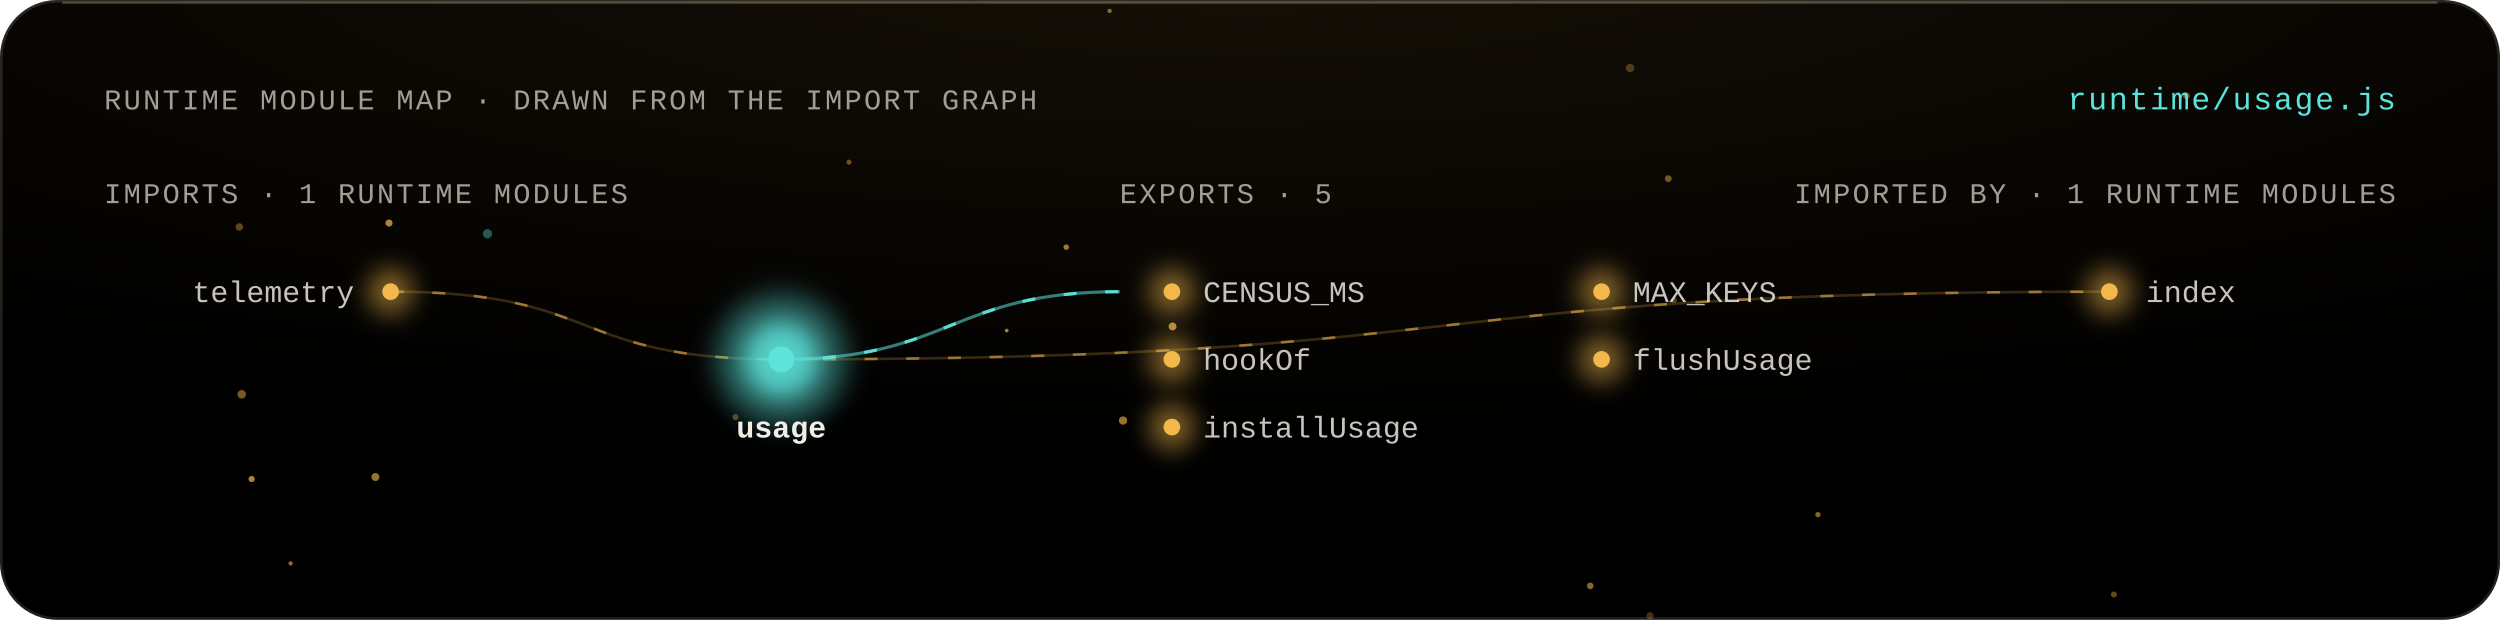
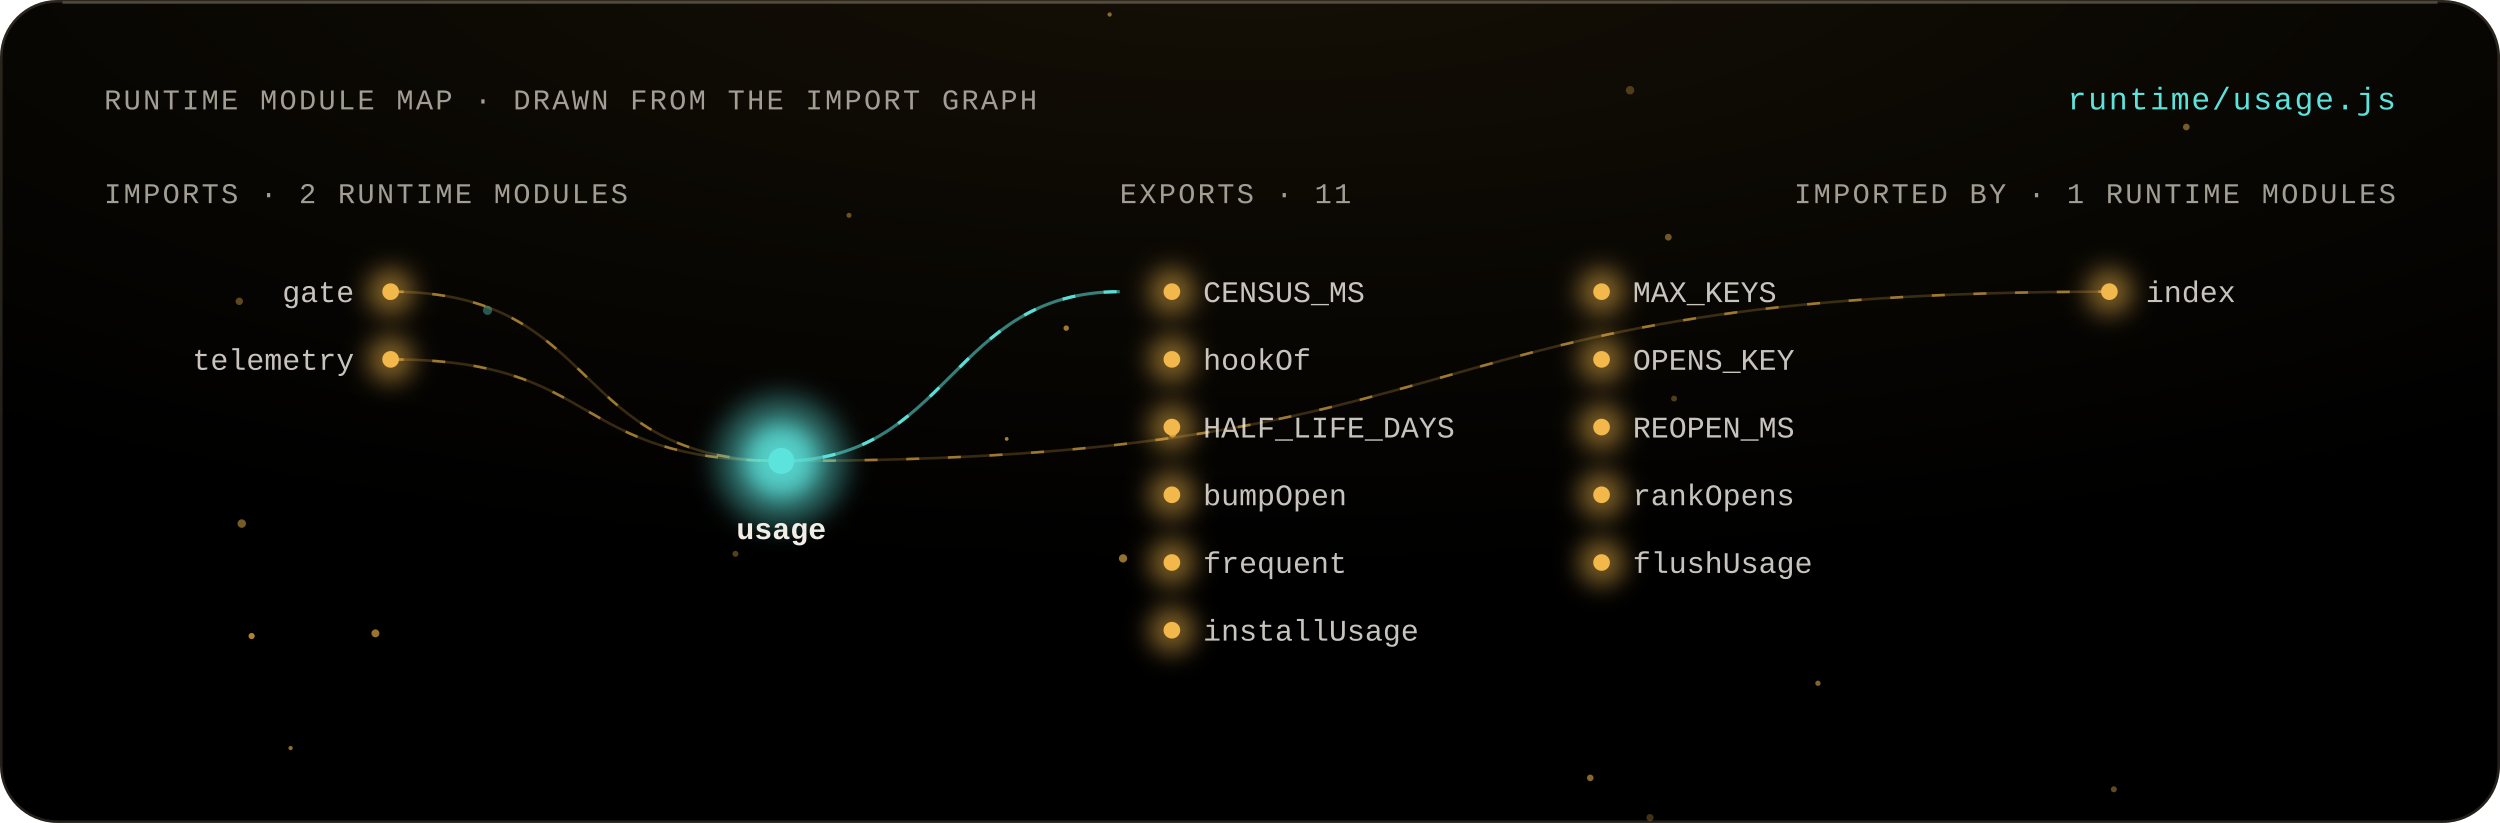
- <svg xmlns="http://www.w3.org/2000/svg" viewBox="0 0 960 238" width="960" height="238" role="img" aria-labelledby="t">
+ <svg xmlns="http://www.w3.org/2000/svg" viewBox="0 0 960 316" width="960" height="316" role="img" aria-labelledby="t">
  <style>
  text { font-family: 'Geist Mono', ui-monospace, 'Liberation Mono', Menlo, monospace; fill: #F2EEE6; }
  .m { fill: #A39E94; font-size: 11px; letter-spacing: .08em; }
  .l { font-size: 11.5px; }
  .h { font-size: 12px; fill: #5CE4DC; letter-spacing: .06em; }
  .flow { stroke-dasharray: 5 11; animation: flow 3s linear infinite; }
  @keyframes flow { to { stroke-dashoffset: -32; } }
  .breathe { animation: breathe 4.2s ease-in-out infinite; }
  @keyframes breathe { 50% { opacity: .38; } }
  .beat { animation: beat 2.6s ease-in-out infinite; transform-box: fill-box; transform-origin: center; }
  @keyframes beat { 50% { opacity: .55; transform: scale(1.35); } }
  .spin { transform-box: fill-box; transform-origin: center; animation: spin 48s linear infinite; }
  .spin-r { transform-box: fill-box; transform-origin: center; animation: spin 64s linear infinite reverse; }
  @keyframes spin { to { transform: rotate(360deg); } }
  @media (prefers-reduced-motion: reduce) { * { animation: none !important; } }
</style>
  <defs>
    <filter id="bloom" x="-80%" y="-80%" width="260%" height="260%">
      <feGaussianBlur stdDeviation="4.5" />
    </filter>
    <filter id="soft" x="-30%" y="-30%" width="160%" height="160%">
      <feGaussianBlur stdDeviation="1.4" />
    </filter>
    <radialGradient id="key" cx="50%" cy="-10%" r="80%">
      <stop offset="0" stop-color="#F2B84B" stop-opacity=".09" />
      <stop offset="1" stop-color="#F2B84B" stop-opacity="0" />
    </radialGradient>
    <linearGradient id="pair" x1="0" x2="1">
      <stop offset="0" stop-color="#F2B84B" />
      <stop offset="1" stop-color="#5CE4DC" />
    </linearGradient>
  </defs>
-   <rect width="960" height="238" rx="22" fill="#000" />
-   <rect width="960" height="238" rx="22" fill="url(#key)" />
-   <rect x=".5" y=".5" width="959" height="237" rx="21.5" fill="none" stroke="rgba(255,232,196,.14)" />
+   <rect width="960" height="316" rx="22" fill="#000" />
+   <rect width="960" height="316" rx="22" fill="url(#key)" />
+   <rect x=".5" y=".5" width="959" height="315" rx="21.5" fill="none" stroke="rgba(255,232,196,.14)" />
  <path d="M 24 1 H 936" stroke="rgba(255,238,208,.22)" stroke-width="1" />
  <g>
-     <circle cx="409.43" cy="94.9" r="1.05" fill="#F2B84B" opacity="0.64" class="breathe" style="animation-delay:-1.44s" />
-     <circle cx="187.21" cy="89.75" r="1.77" fill="#5CE4DC" opacity="0.37" class="breathe" style="animation-delay:-0.98s" />
-     <circle cx="96.63" cy="183.95" r="1.2" fill="#F2B84B" opacity="0.71" class="breathe" style="animation-delay:-2.74s" />
-     <circle cx="144.16" cy="183.17" r="1.53" fill="#F2B84B" opacity="0.63" class="breathe" style="animation-delay:-2.9s" />
-     <circle cx="640.62" cy="68.6" r="1.32" fill="#F2B84B" opacity="0.45" class="breathe" style="animation-delay:-1.45s" />
-     <circle cx="839.54" cy="36.74" r="1.29" fill="#F2B84B" opacity="0.47" class="breathe" style="animation-delay:-1.33s" />
-     <circle cx="91.89" cy="87.15" r="1.42" fill="#F2B84B" opacity="0.38" class="breathe" style="animation-delay:-3.59s" />
-     <circle cx="111.59" cy="216.35" r="0.83" fill="#F2B84B" opacity="0.59" class="breathe" style="animation-delay:-4.16s" />
-     <circle cx="625.94" cy="26.1" r="1.62" fill="#F2B84B" opacity="0.29" class="breathe" style="animation-delay:-0.36s" />
-     <circle cx="698.09" cy="197.61" r="1.03" fill="#F2B84B" opacity="0.54" class="breathe" style="animation-delay:-2.89s" />
-     <circle cx="431.24" cy="161.49" r="1.59" fill="#F2B84B" opacity="0.61" class="breathe" style="animation-delay:-4.02s" />
-     <circle cx="92.83" cy="151.42" r="1.63" fill="#F2B84B" opacity="0.49" class="breathe" style="animation-delay:-2.96s" />
-     <circle cx="633.59" cy="236.46" r="1.38" fill="#F2B84B" opacity="0.28" class="breathe" style="animation-delay:-1.72s" />
-     <circle cx="282.41" cy="160.18" r="1.16" fill="#F2B84B" opacity="0.35" class="breathe" style="animation-delay:-3.59s" />
-     <circle cx="450.25" cy="125.35" r="1.52" fill="#F2B84B" opacity="0.72" class="breathe" style="animation-delay:-3.48s" />
-     <circle cx="386.57" cy="126.94" r="0.74" fill="#F2B84B" opacity="0.68" class="breathe" style="animation-delay:-3.76s" />
-     <circle cx="811.72" cy="228.28" r="1.16" fill="#F2B84B" opacity="0.4" class="breathe" style="animation-delay:-1.52s" />
-     <circle cx="149.38" cy="85.66" r="1.37" fill="#F2B84B" opacity="0.71" class="breathe" style="animation-delay:-2.91s" />
-     <circle cx="610.66" cy="224.98" r="1.28" fill="#F2B84B" opacity="0.56" class="breathe" style="animation-delay:-3.2s" />
-     <circle cx="642.83" cy="115.28" r="1.14" fill="#F2B84B" opacity="0.32" class="breathe" style="animation-delay:-0.15s" />
-     <circle cx="326.01" cy="62.27" r="0.97" fill="#F2B84B" opacity="0.42" class="breathe" style="animation-delay:-3.77s" />
-     <circle cx="426.1" cy="4.2" r="0.83" fill="#F2B84B" opacity="0.54" class="breathe" style="animation-delay:-1.56s" />
+     <circle cx="409.43" cy="126" r="1.05" fill="#F2B84B" opacity="0.64" class="breathe" style="animation-delay:-1.44s" />
+     <circle cx="187.21" cy="119.16" r="1.77" fill="#5CE4DC" opacity="0.37" class="breathe" style="animation-delay:-0.98s" />
+     <circle cx="96.63" cy="244.24" r="1.2" fill="#F2B84B" opacity="0.71" class="breathe" style="animation-delay:-2.74s" />
+     <circle cx="144.16" cy="243.2" r="1.53" fill="#F2B84B" opacity="0.63" class="breathe" style="animation-delay:-2.9s" />
+     <circle cx="640.62" cy="91.08" r="1.32" fill="#F2B84B" opacity="0.45" class="breathe" style="animation-delay:-1.45s" />
+     <circle cx="839.54" cy="48.78" r="1.29" fill="#F2B84B" opacity="0.47" class="breathe" style="animation-delay:-1.33s" />
+     <circle cx="91.89" cy="115.71" r="1.42" fill="#F2B84B" opacity="0.38" class="breathe" style="animation-delay:-3.59s" />
+     <circle cx="111.59" cy="287.26" r="0.83" fill="#F2B84B" opacity="0.59" class="breathe" style="animation-delay:-4.16s" />
+     <circle cx="625.94" cy="34.65" r="1.62" fill="#F2B84B" opacity="0.29" class="breathe" style="animation-delay:-0.36s" />
+     <circle cx="698.09" cy="262.37" r="1.03" fill="#F2B84B" opacity="0.54" class="breathe" style="animation-delay:-2.89s" />
+     <circle cx="431.24" cy="214.42" r="1.59" fill="#F2B84B" opacity="0.61" class="breathe" style="animation-delay:-4.02s" />
+     <circle cx="92.83" cy="201.05" r="1.63" fill="#F2B84B" opacity="0.49" class="breathe" style="animation-delay:-2.96s" />
+     <circle cx="633.59" cy="313.96" r="1.38" fill="#F2B84B" opacity="0.28" class="breathe" style="animation-delay:-1.72s" />
+     <circle cx="282.41" cy="212.67" r="1.16" fill="#F2B84B" opacity="0.35" class="breathe" style="animation-delay:-3.59s" />
+     <circle cx="450.25" cy="166.44" r="1.52" fill="#F2B84B" opacity="0.72" class="breathe" style="animation-delay:-3.48s" />
+     <circle cx="386.57" cy="168.54" r="0.74" fill="#F2B84B" opacity="0.68" class="breathe" style="animation-delay:-3.76s" />
+     <circle cx="811.72" cy="303.09" r="1.16" fill="#F2B84B" opacity="0.4" class="breathe" style="animation-delay:-1.52s" />
+     <circle cx="149.38" cy="113.73" r="1.37" fill="#F2B84B" opacity="0.71" class="breathe" style="animation-delay:-2.91s" />
+     <circle cx="610.66" cy="298.71" r="1.28" fill="#F2B84B" opacity="0.56" class="breathe" style="animation-delay:-3.2s" />
+     <circle cx="642.83" cy="153.06" r="1.14" fill="#F2B84B" opacity="0.32" class="breathe" style="animation-delay:-0.15s" />
+     <circle cx="326.01" cy="82.68" r="0.97" fill="#F2B84B" opacity="0.42" class="breathe" style="animation-delay:-3.77s" />
+     <circle cx="426.1" cy="5.57" r="0.83" fill="#F2B84B" opacity="0.54" class="breathe" style="animation-delay:-1.56s" />
  </g>
  <text x="40" y="42" class="m" text-anchor="start">RUNTIME MODULE MAP · DRAWN FROM THE IMPORT GRAPH</text>
  <text x="920" y="42" class="h" text-anchor="end">runtime/usage.js</text>
-   <text x="40" y="78" class="m" text-anchor="start">IMPORTS · 1 RUNTIME MODULES</text>
-   <text x="430" y="78" class="m" text-anchor="start">EXPORTS · 5</text>
+   <text x="40" y="78" class="m" text-anchor="start">IMPORTS · 2 RUNTIME MODULES</text>
+   <text x="430" y="78" class="m" text-anchor="start">EXPORTS · 11</text>
  <text x="920" y="78" class="m" text-anchor="end">IMPORTED BY · 1 RUNTIME MODULES</text>
-   <path d="M 150 112 C 232.5 112, 217.5 138, 300 138" fill="none" stroke="#F2B84B" stroke-opacity="0.22" stroke-width="1" />
-   <path d="M 150 112 C 232.5 112, 217.5 138, 300 138" fill="none" stroke="#F2B84B" stroke-opacity="0.55" stroke-width="1" class="flow" />
+   <path d="M 150 112 C 232.5 112, 217.5 177, 300 177" fill="none" stroke="#F2B84B" stroke-opacity="0.22" stroke-width="1" />
+   <path d="M 150 112 C 232.5 112, 217.5 177, 300 177" fill="none" stroke="#F2B84B" stroke-opacity="0.55" stroke-width="1" class="flow" />
  <g>
    <circle cx="150" cy="112" r="9" fill="#F2B84B" opacity="0.5" filter="url(#bloom)" class="breathe" style="animation-delay:-3.6s" />
    <circle cx="150" cy="112" r="3.2" fill="#F2B84B" />
  </g>
-   <text x="136" y="116" class="l" text-anchor="end" fill="#F2EEE6" fill-opacity=".82">telemetry</text>
-   <path d="M 300 138 C 580.5 138, 529.5 112, 810 112" fill="none" stroke="#F2B84B" stroke-opacity="0.22" stroke-width="1" />
-   <path d="M 300 138 C 580.5 138, 529.5 112, 810 112" fill="none" stroke="#F2B84B" stroke-opacity="0.55" stroke-width="1" class="flow" />
+   <text x="136" y="116" class="l" text-anchor="end" fill="#F2EEE6" fill-opacity=".82">gate</text>
+   <path d="M 150 138 C 232.5 138, 217.5 177, 300 177" fill="none" stroke="#F2B84B" stroke-opacity="0.22" stroke-width="1" />
+   <path d="M 150 138 C 232.5 138, 217.5 177, 300 177" fill="none" stroke="#F2B84B" stroke-opacity="0.55" stroke-width="1" class="flow" />
  <g>
-     <circle cx="810" cy="112" r="9" fill="#F2B84B" opacity="0.5" filter="url(#bloom)" class="breathe" style="animation-delay:-1.27s" />
+     <circle cx="150" cy="138" r="9" fill="#F2B84B" opacity="0.5" filter="url(#bloom)" class="breathe" style="animation-delay:-1.27s" />
+     <circle cx="150" cy="138" r="3.2" fill="#F2B84B" />
+   </g>
+   <text x="136" y="142" class="l" text-anchor="end" fill="#F2EEE6" fill-opacity=".82">telemetry</text>
+   <path d="M 300 177 C 580.5 177, 529.5 112, 810 112" fill="none" stroke="#F2B84B" stroke-opacity="0.22" stroke-width="1" />
+   <path d="M 300 177 C 580.5 177, 529.5 112, 810 112" fill="none" stroke="#F2B84B" stroke-opacity="0.55" stroke-width="1" class="flow" />
+   <g>
+     <circle cx="810" cy="112" r="9" fill="#F2B84B" opacity="0.5" filter="url(#bloom)" class="breathe" style="animation-delay:-1.71s" />
    <circle cx="810" cy="112" r="3.2" fill="#F2B84B" />
  </g>
  <text x="824" y="116" class="l" text-anchor="start" fill="#F2EEE6" fill-opacity=".82">index</text>
-   <circle cx="300" cy="138" r="26" fill="#5CE4DC" opacity=".35" filter="url(#bloom)" class="beat" />
+   <circle cx="300" cy="177" r="26" fill="#5CE4DC" opacity=".35" filter="url(#bloom)" class="beat" />
  <g>
-     <circle cx="300" cy="138" r="15" fill="#5CE4DC" opacity="0.85" filter="url(#bloom)" class="beat" style="animation-delay:-0s" />
-     <circle cx="300" cy="138" r="5" fill="#5CE4DC" />
+     <circle cx="300" cy="177" r="15" fill="#5CE4DC" opacity="0.85" filter="url(#bloom)" class="beat" style="animation-delay:-0s" />
+     <circle cx="300" cy="177" r="5" fill="#5CE4DC" />
  </g>
-   <text x="300" y="168" class="l" text-anchor="middle" fill="#5CE4DC" font-weight="700" font-size="13">usage</text>
-   <path d="M 300 138 C 365 138, 365 112, 430 112" fill="none" stroke="#5CE4DC" stroke-opacity="0.55" stroke-width="1.2" />
-   <path d="M 300 138 C 365 138, 365 112, 430 112" fill="none" stroke="#5CE4DC" stroke-opacity="0.95" stroke-width="1.2" class="flow" />
+   <text x="300" y="207" class="l" text-anchor="middle" fill="#5CE4DC" font-weight="700" font-size="13">usage</text>
+   <path d="M 300 177 C 365 177, 365 112, 430 112" fill="none" stroke="#5CE4DC" stroke-opacity="0.55" stroke-width="1.2" />
+   <path d="M 300 177 C 365 177, 365 112, 430 112" fill="none" stroke="#5CE4DC" stroke-opacity="0.95" stroke-width="1.2" class="flow" />
  <g>
-     <circle cx="450" cy="112" r="9" fill="#F2B84B" opacity="0.5" filter="url(#bloom)" class="breathe" style="animation-delay:-1.71s" />
+     <circle cx="450" cy="112" r="9" fill="#F2B84B" opacity="0.5" filter="url(#bloom)" class="breathe" style="animation-delay:-1.59s" />
    <circle cx="450" cy="112" r="3.2" fill="#F2B84B" />
  </g>
  <text x="462" y="116" class="l" text-anchor="start" fill="#F2EEE6" fill-opacity=".82">CENSUS_MS</text>
  <g>
-     <circle cx="615" cy="112" r="9" fill="#F2B84B" opacity="0.5" filter="url(#bloom)" class="breathe" style="animation-delay:-1.59s" />
+     <circle cx="615" cy="112" r="9" fill="#F2B84B" opacity="0.5" filter="url(#bloom)" class="breathe" style="animation-delay:-3.1s" />
    <circle cx="615" cy="112" r="3.2" fill="#F2B84B" />
  </g>
  <text x="627" y="116" class="l" text-anchor="start" fill="#F2EEE6" fill-opacity=".82">MAX_KEYS</text>
  <g>
-     <circle cx="450" cy="138" r="9" fill="#F2B84B" opacity="0.5" filter="url(#bloom)" class="breathe" style="animation-delay:-3.1s" />
+     <circle cx="450" cy="138" r="9" fill="#F2B84B" opacity="0.5" filter="url(#bloom)" class="breathe" style="animation-delay:-1.37s" />
    <circle cx="450" cy="138" r="3.2" fill="#F2B84B" />
  </g>
  <text x="462" y="142" class="l" text-anchor="start" fill="#F2EEE6" fill-opacity=".82">hookOf</text>
  <g>
-     <circle cx="615" cy="138" r="9" fill="#F2B84B" opacity="0.5" filter="url(#bloom)" class="breathe" style="animation-delay:-1.37s" />
+     <circle cx="615" cy="138" r="9" fill="#F2B84B" opacity="0.5" filter="url(#bloom)" class="breathe" style="animation-delay:-0.09s" />
    <circle cx="615" cy="138" r="3.2" fill="#F2B84B" />
  </g>
-   <text x="627" y="142" class="l" text-anchor="start" fill="#F2EEE6" fill-opacity=".82">flushUsage</text>
+   <text x="627" y="142" class="l" text-anchor="start" fill="#F2EEE6" fill-opacity=".82">OPENS_KEY</text>
  <g>
-     <circle cx="450" cy="164" r="9" fill="#F2B84B" opacity="0.5" filter="url(#bloom)" class="breathe" style="animation-delay:-0.09s" />
+     <circle cx="450" cy="164" r="9" fill="#F2B84B" opacity="0.5" filter="url(#bloom)" class="breathe" style="animation-delay:-3.9s" />
    <circle cx="450" cy="164" r="3.2" fill="#F2B84B" />
  </g>
-   <text x="462" y="168" class="l" text-anchor="start" fill="#F2EEE6" fill-opacity=".82">installUsage</text>
+   <text x="462" y="168" class="l" text-anchor="start" fill="#F2EEE6" fill-opacity=".82">HALF_LIFE_DAYS</text>
+   <g>
+     <circle cx="615" cy="164" r="9" fill="#F2B84B" opacity="0.5" filter="url(#bloom)" class="breathe" style="animation-delay:-0.78s" />
+     <circle cx="615" cy="164" r="3.2" fill="#F2B84B" />
+   </g>
+   <text x="627" y="168" class="l" text-anchor="start" fill="#F2EEE6" fill-opacity=".82">REOPEN_MS</text>
+   <g>
+     <circle cx="450" cy="190" r="9" fill="#F2B84B" opacity="0.5" filter="url(#bloom)" class="breathe" style="animation-delay:-1.51s" />
+     <circle cx="450" cy="190" r="3.2" fill="#F2B84B" />
+   </g>
+   <text x="462" y="194" class="l" text-anchor="start" fill="#F2EEE6" fill-opacity=".82">bumpOpen</text>
+   <g>
+     <circle cx="615" cy="190" r="9" fill="#F2B84B" opacity="0.5" filter="url(#bloom)" class="breathe" style="animation-delay:-0.94s" />
+     <circle cx="615" cy="190" r="3.2" fill="#F2B84B" />
+   </g>
+   <text x="627" y="194" class="l" text-anchor="start" fill="#F2EEE6" fill-opacity=".82">rankOpens</text>
+   <g>
+     <circle cx="450" cy="216" r="9" fill="#F2B84B" opacity="0.5" filter="url(#bloom)" class="breathe" style="animation-delay:-0.93s" />
+     <circle cx="450" cy="216" r="3.2" fill="#F2B84B" />
+   </g>
+   <text x="462" y="220" class="l" text-anchor="start" fill="#F2EEE6" fill-opacity=".82">frequent</text>
+   <g>
+     <circle cx="615" cy="216" r="9" fill="#F2B84B" opacity="0.5" filter="url(#bloom)" class="breathe" style="animation-delay:-3.03s" />
+     <circle cx="615" cy="216" r="3.2" fill="#F2B84B" />
+   </g>
+   <text x="627" y="220" class="l" text-anchor="start" fill="#F2EEE6" fill-opacity=".82">flushUsage</text>
+   <g>
+     <circle cx="450" cy="242" r="9" fill="#F2B84B" opacity="0.5" filter="url(#bloom)" class="breathe" style="animation-delay:-1.83s" />
+     <circle cx="450" cy="242" r="3.2" fill="#F2B84B" />
+   </g>
+   <text x="462" y="246" class="l" text-anchor="start" fill="#F2EEE6" fill-opacity=".82">installUsage</text>
</svg>
